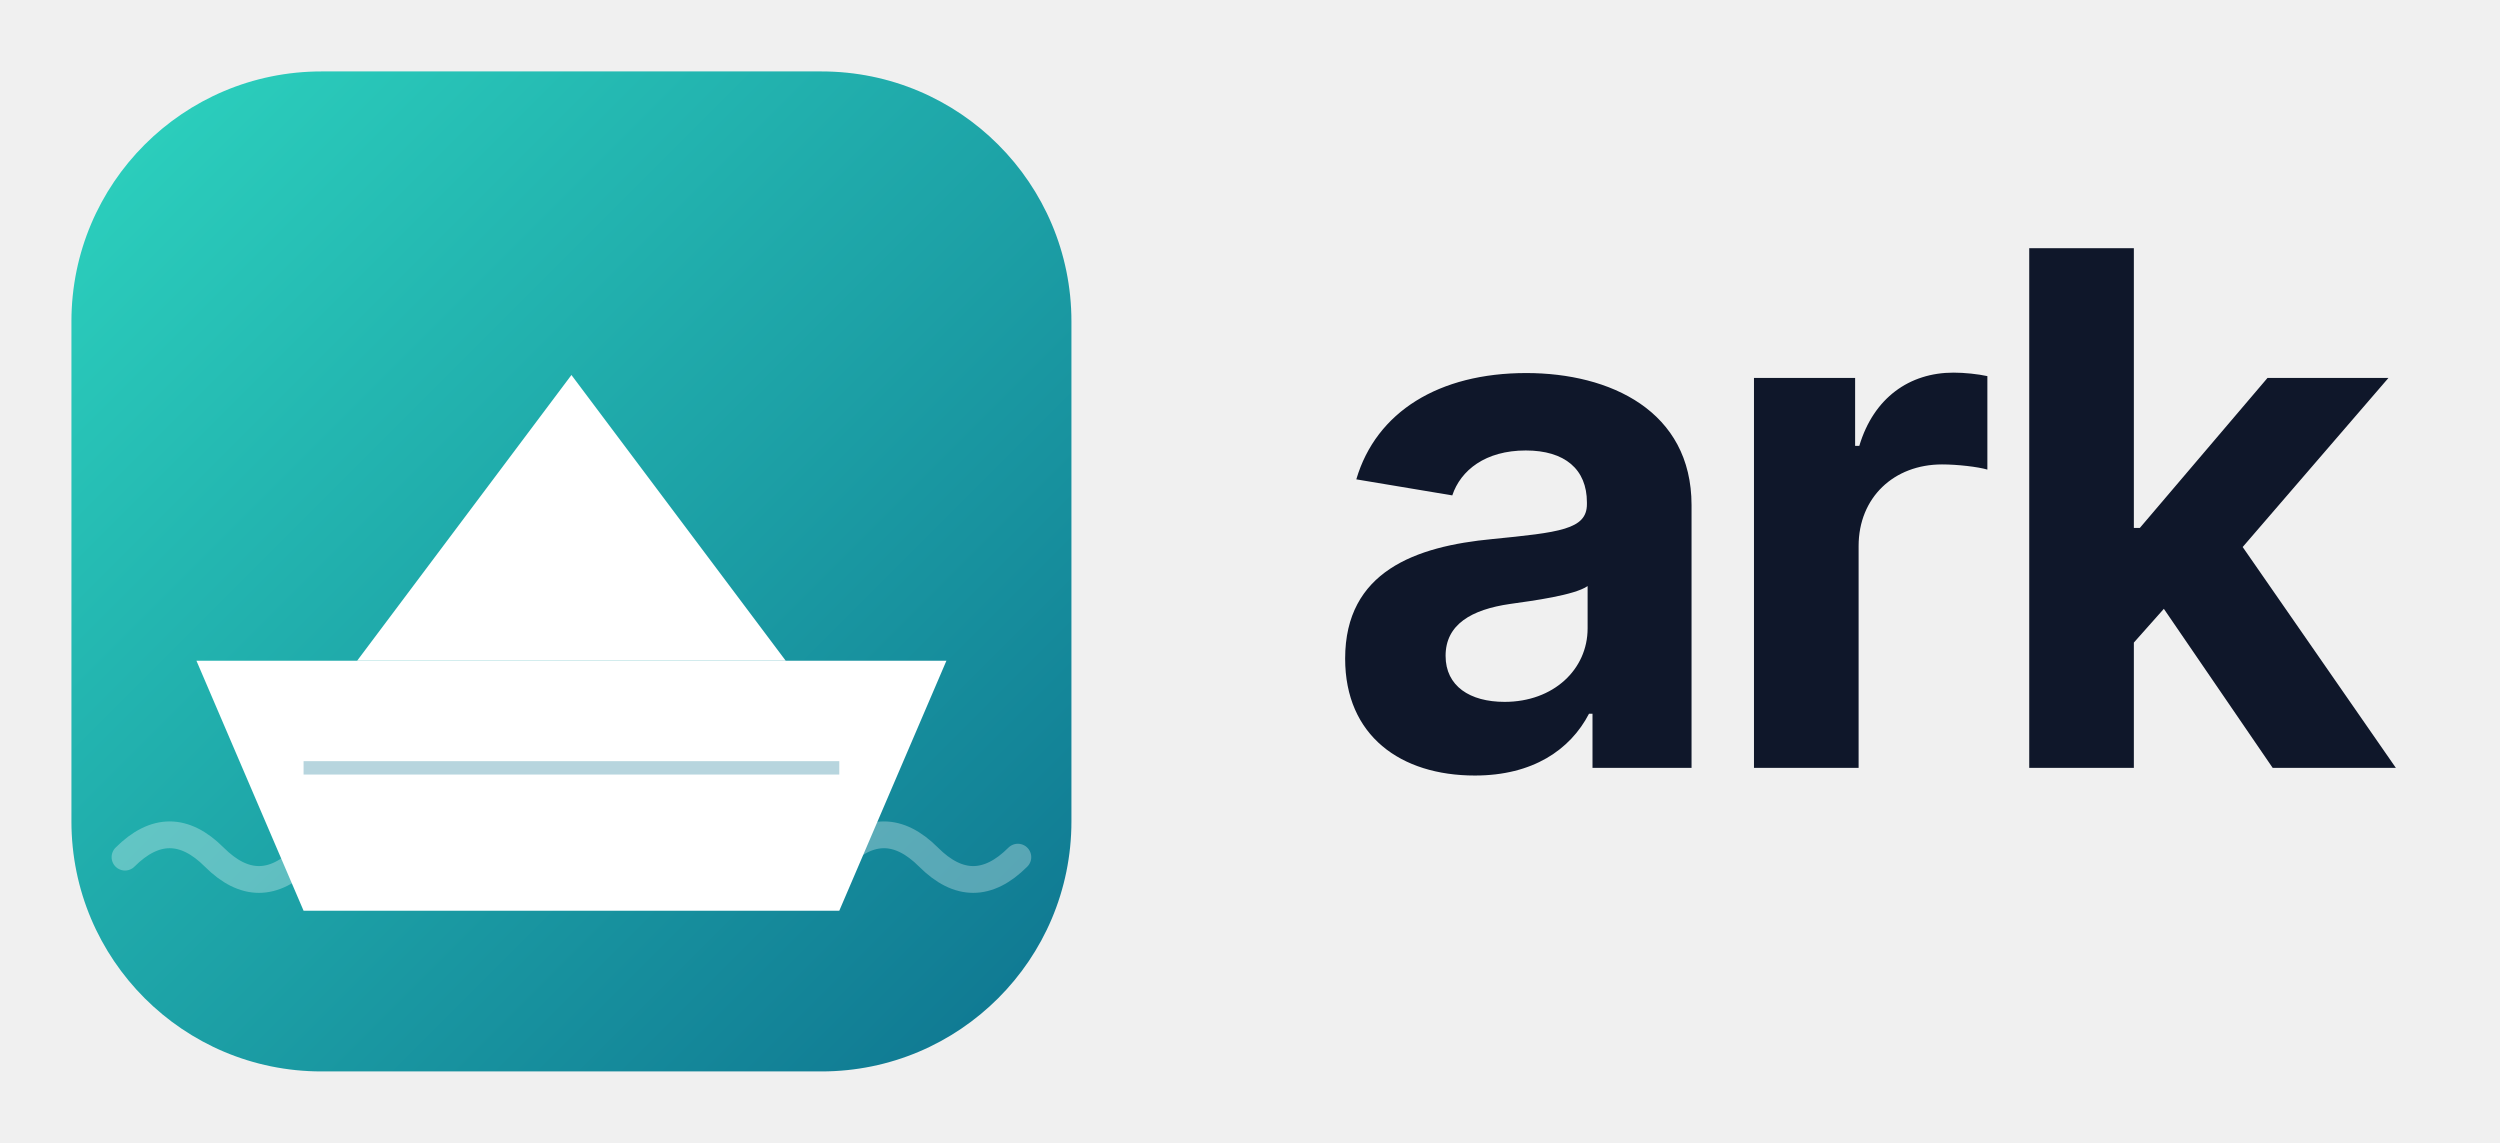
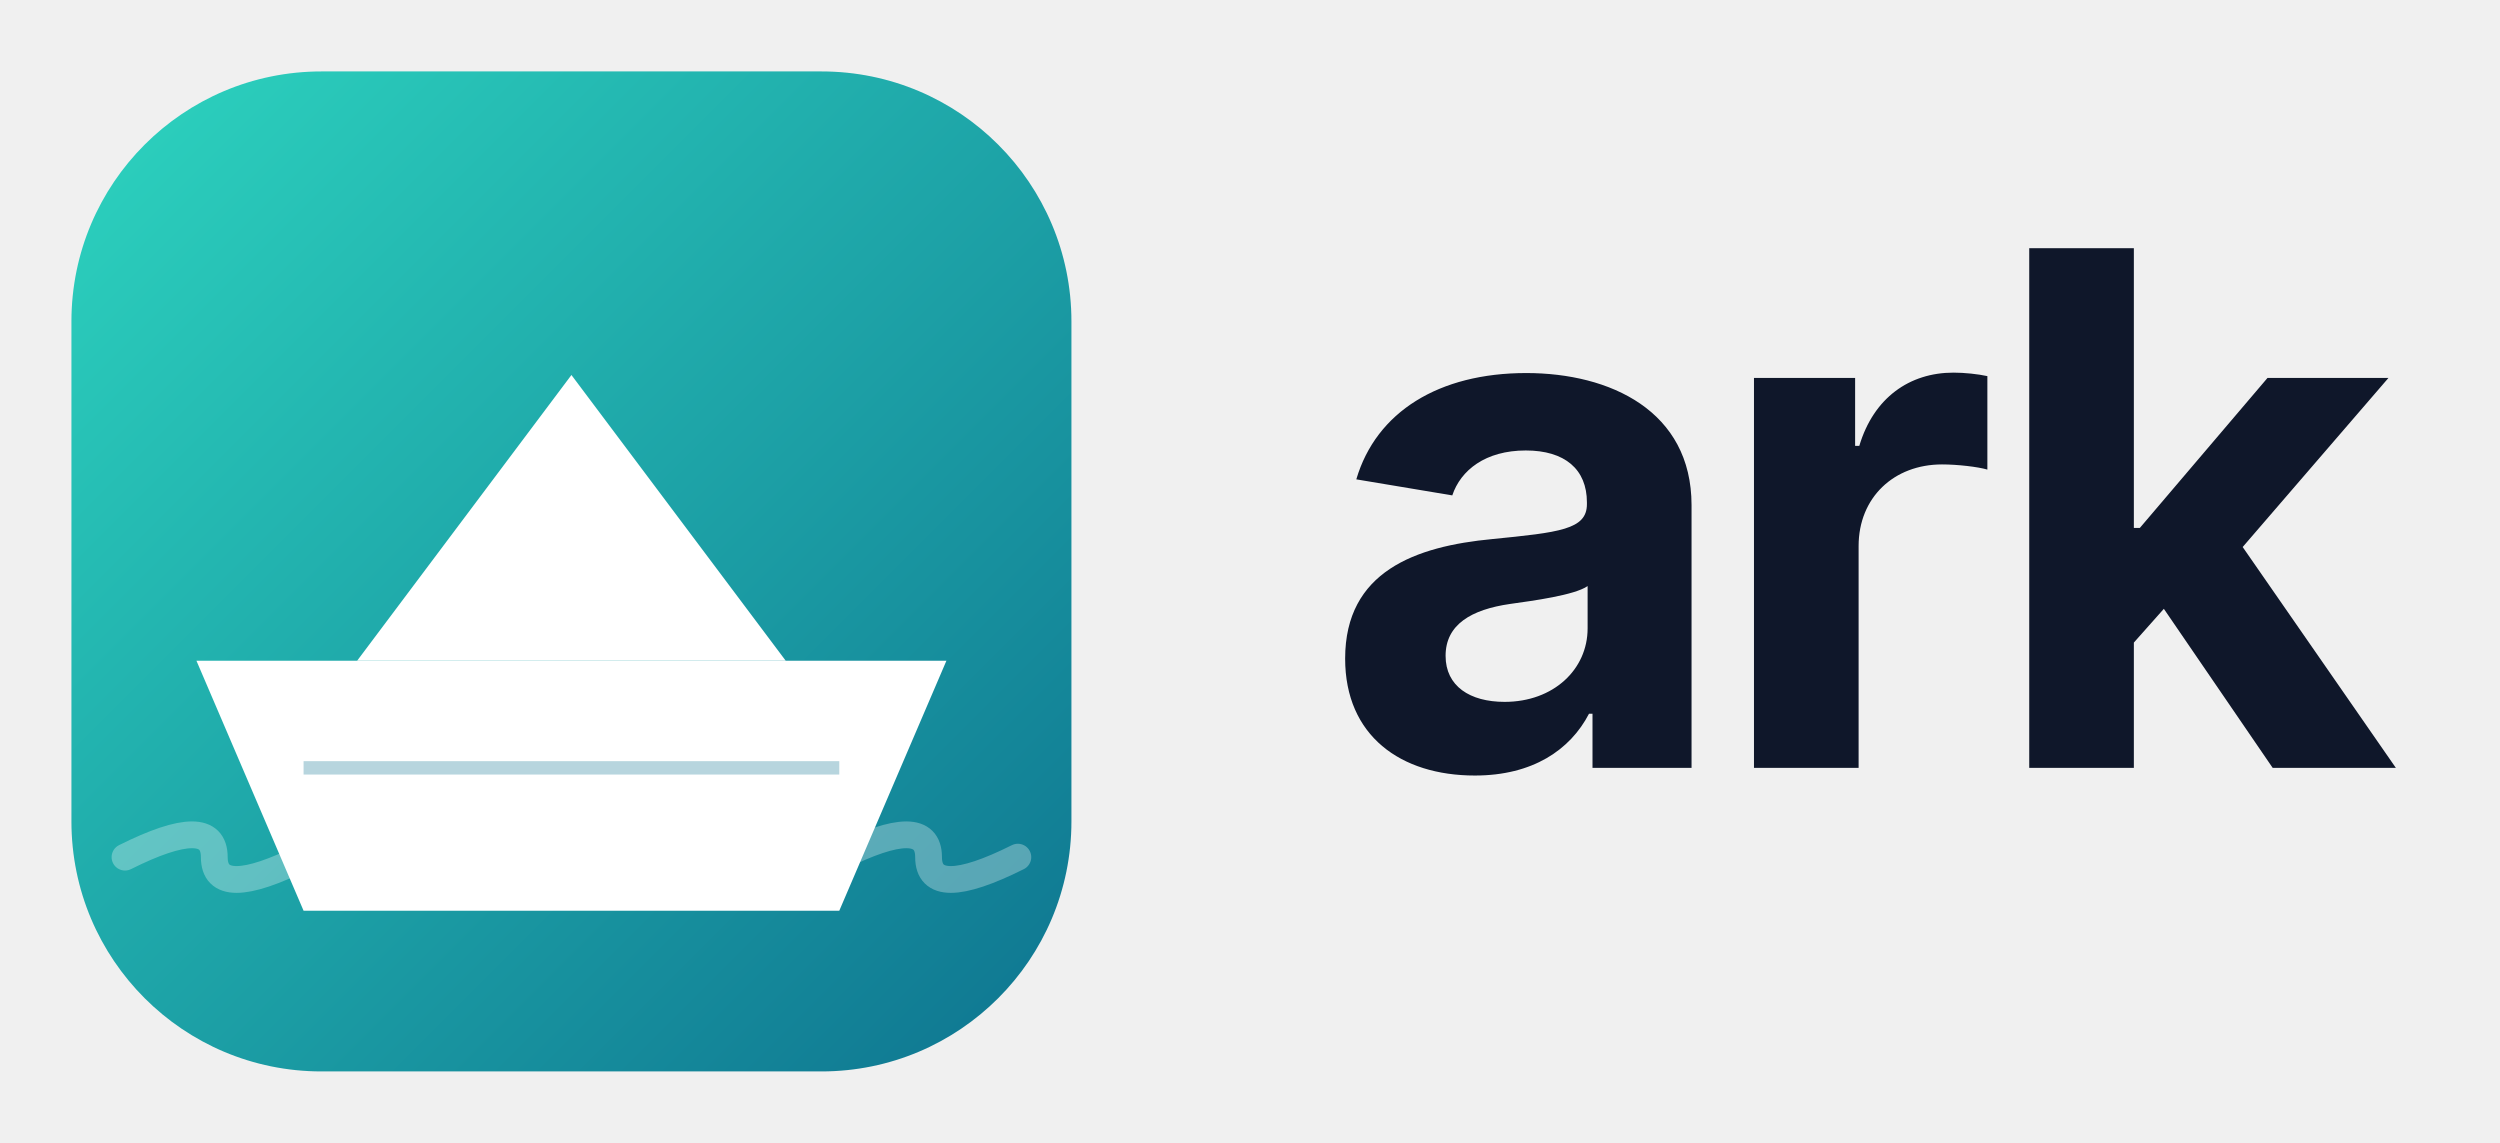
<svg xmlns="http://www.w3.org/2000/svg" viewBox="0 0 280 128" role="img" aria-label="Ark — HTTP client for Java">
  <defs>
    <linearGradient id="ark-logo-tile" x1="0" y1="0" x2="1" y2="1">
      <stop offset="0" stop-color="#2dd4bf" />
      <stop offset="1" stop-color="#0e7490" />
    </linearGradient>
  </defs>
  <g>
    <rect x="8" y="8" width="112" height="112" rx="28" fill="url(#ark-logo-tile)" />
    <g stroke="#ffffff" stroke-opacity="0.30" stroke-width="3" stroke-linecap="round" fill="none">
-       <path d="M14 96 q5 -5 10 0 t10 0" />
-       <path d="M94 96 q5 -5 10 0 t10 0" />
+       <path d="M14 96 q10 -5 10 0 t10 0" />
+       <path d="M94 96 q10 -5 10 0 t10 0" />
    </g>
    <g fill="#ffffff">
      <path d="M22 74 L106 74 L94 102 L34 102 Z" />
      <path d="M40 74 L64 42 L88 74 Z" />
    </g>
    <line x1="34" y1="86" x2="94" y2="86" stroke="#0e7490" stroke-opacity="0.30" stroke-width="1.5" />
  </g>
  <text x="148" y="86" font-family="-apple-system, BlinkMacSystemFont, 'Segoe UI', Inter, sans-serif" font-size="80" font-weight="700" fill="#0f172a" letter-spacing="-3">ark</text>
</svg>
